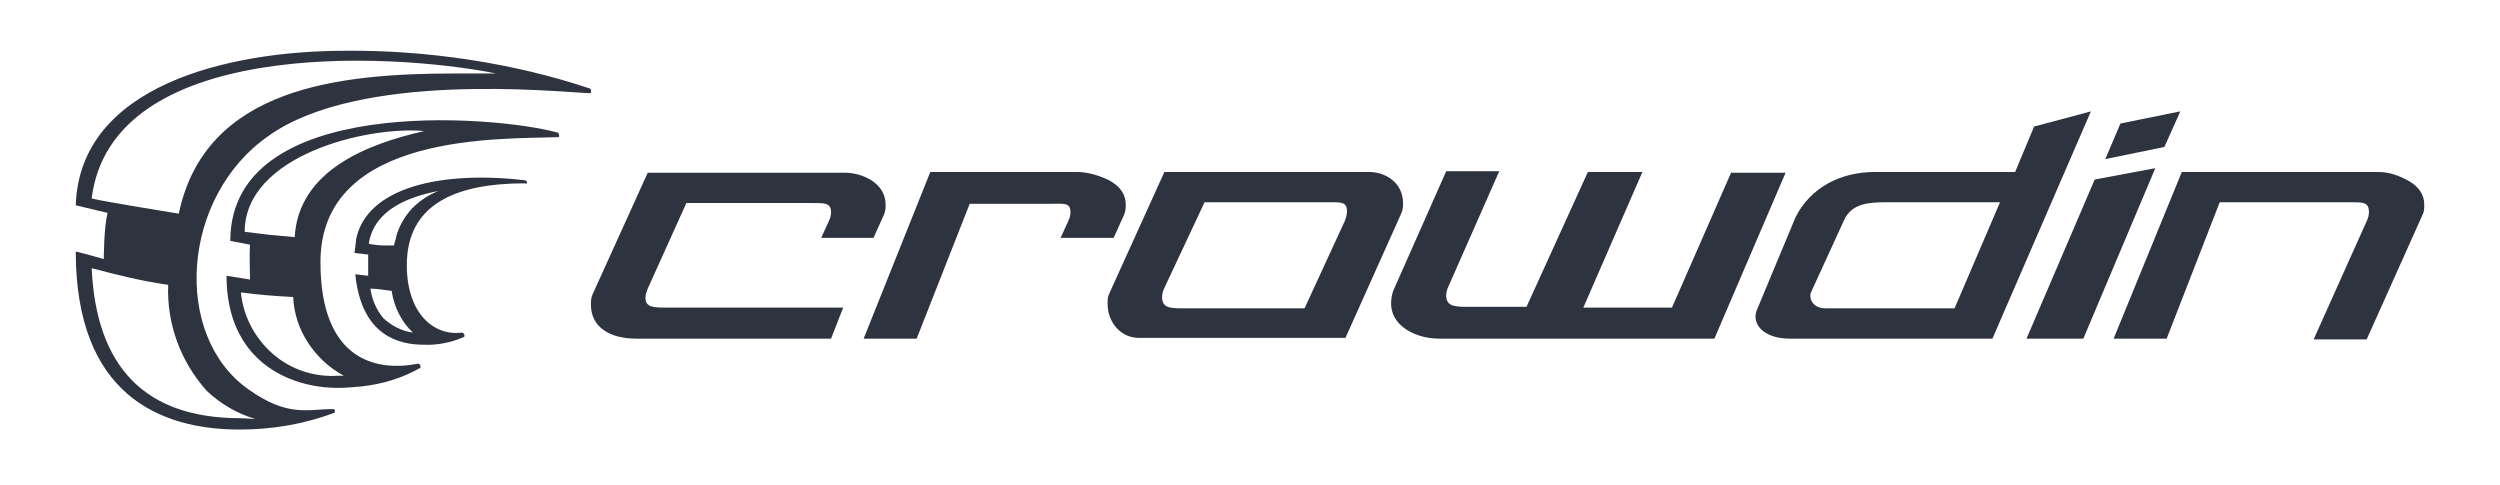
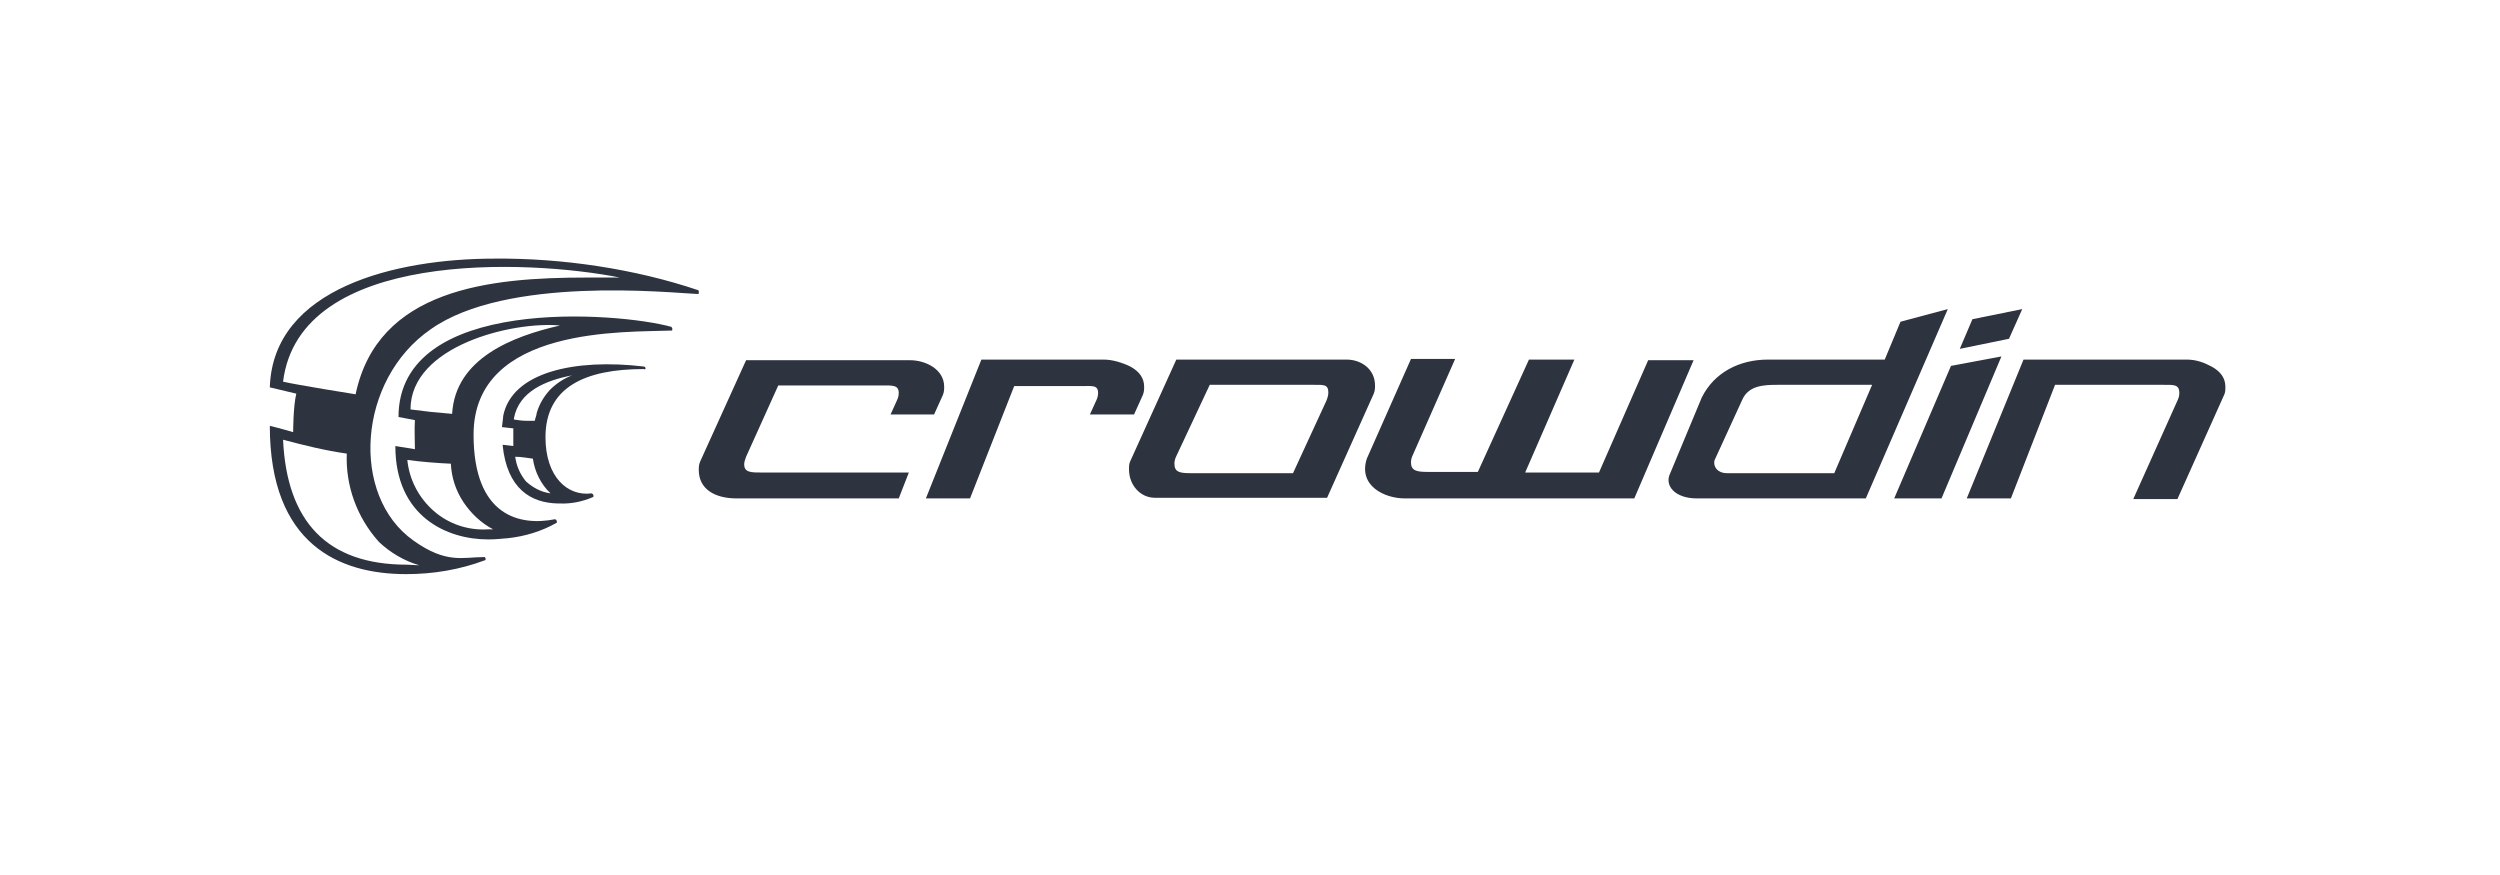
- <svg xmlns="http://www.w3.org/2000/svg" version="1.1" id="Layer_1" x="0px" y="0px" viewBox="0 0 330 64" style="enable-background:new 0 0 330 64;" xml:space="preserve">
-   <style type="text/css">
- 	.st0{fill:#2E3340;}
- </style>
-   <path class="st0" d="M88,40.6c-1.7,0-2.8,0-2.8-1.3c0-0.3,0.1-0.7,0.3-1.2l5.1-11.3H107c1.7,0,2.7-0.1,2.7,1.2  c0,0.4-0.1,0.8-0.3,1.2l-1,2.2h6.9l1.4-3.1c0.2-0.5,0.2-0.9,0.2-1.3c0-2.8-3-4.2-5.4-4.2H85.5l-7.3,16.1c-0.2,0.5-0.2,0.9-0.2,1.3  c0,3,2.5,4.5,6,4.5h25.7l1.6-4.1H88z M142.2,22.7h-19.4l-8.8,22h7l7-17.8h10.7c1.7,0,2.6-0.2,2.6,1.1c0,0.4-0.1,0.8-0.3,1.2l-1,2.2  h7l1.4-3.1c0.2-0.5,0.2-0.9,0.2-1.3c0-1.3-0.7-2.4-2.2-3.2C145.2,23.2,143.6,22.7,142.2,22.7z M180.7,22.7h-27l-7.3,16.1  c-0.2,0.4-0.2,0.8-0.2,1.3c0,2.5,1.8,4.5,4.1,4.5h27.3l7.4-16.5c0.2-0.5,0.2-0.9,0.2-1.3C185.2,24.2,183,22.7,180.7,22.7z   M172.2,40.7h-16.3c-1.7,0-2.5-0.2-2.5-1.5c0-0.4,0.1-0.8,0.3-1.2l5.3-11.3h16.4c1.6,0,2.4-0.1,2.4,1.2c0,0.4-0.1,0.8-0.3,1.3  L172.2,40.7z M189.9,44.7h36.4l9.4-21.9l-7.2,0l-7.8,17.8H209l7.8-17.9l-7.2,0l-8.1,17.8h-8c-1.7,0-2.6-0.2-2.6-1.5  c0-0.4,0.1-0.8,0.3-1.2l6.7-15.2l-7,0l-7,15.8C182.5,42.7,186.7,44.7,189.9,44.7z M276,14.7l-7.5,2l-2.5,6h-18.5  c-4.5,0-8.5,2-10.5,6l-5,12c-1,2,0.8,4,4.2,4H263L276,14.7z M241,40.7c-1.5,0-2.2-1-2-2l4.4-9.6c1-2.3,3.4-2.4,5.6-2.4h15l-6,14H241  z M275,44.7l9.5-22.5l-8,1.5l-9,21H275z M285.7,19.4l2.1-4.7l-7.9,1.6l-2,4.7L285.7,19.4z M313.9,22.7H288l-9,22h7l7-18h17.1  c1.7,0,2.6-0.1,2.6,1.3c0,0.4-0.1,0.8-0.3,1.2l-7,15.6h7l7.4-16.5c0.2-0.4,0.2-0.8,0.2-1.3c0-1.3-0.7-2.4-2.2-3.2  C316.7,23.2,315.4,22.7,313.9,22.7z" />
-   <path class="st0" d="M69.3,23.8c-11-1.3-20.9,0.9-22.3,7.8c0,0.3-0.2,1.6-0.2,1.8l1.8,0.2c0,0.3,0,0.7,0,1c0,0.6,0,1.2,0,1.8  l-1.7-0.2c0.7,7.1,4.6,9.2,8.7,9.3h0.3c1.8,0.1,3.7-0.3,5.3-1c0.1,0,0.1-0.1,0.1-0.1c0-0.1,0-0.1,0-0.2c0-0.1-0.1-0.1-0.1-0.2  c-0.1,0-0.1-0.1-0.2-0.1c-3.8,0.5-7.3-2.6-7.3-8.9c0-7.9,6.2-10.8,15.6-10.8C69.6,24.4,69.7,23.9,69.3,23.8z M48.9,38.1  c1,0,1.9,0.2,2.8,0.3c0.3,2.1,1.3,4.1,2.8,5.5c-1.5-0.2-2.8-0.9-3.9-1.9C49.7,40.9,49.1,39.6,48.9,38.1L48.9,38.1z M52.3,31.2  c0,0.3-0.2,0.7-0.3,1.2h-1.3c-0.7,0-1.3-0.1-2-0.2c0-0.1,0-0.1,0-0.2c0.8-4.3,5.1-6,9.2-6.8c-1.3,0.5-2.5,1.3-3.5,2.3  C53.4,28.6,52.7,29.8,52.3,31.2L52.3,31.2z" />
-   <path class="st0" d="M73.6,17.5c-8.3-2.3-43.2-5.1-43.2,14.3c1.2,0.2,2,0.4,2.6,0.5c-0.1,1.5,0,3.1,0,4.6l-3.1-0.5  c0,11.2,8.2,14.8,14.7,14.8c1.1,0,2.1-0.1,3.2-0.2c2.7-0.3,5.3-1.1,7.6-2.4c0.1,0,0.1-0.1,0.1-0.1c0-0.1,0-0.1,0-0.2  c0-0.1-0.1-0.1-0.1-0.2c-0.1,0-0.1-0.1-0.2-0.1c-5.5,1.1-12.9-0.4-12.9-13.4c0-17.3,24.3-16.2,31.4-16.5c0.1,0,0.1-0.1,0.1-0.1  c0-0.1,0-0.1,0-0.2c0-0.1,0-0.1-0.1-0.2C73.7,17.5,73.7,17.5,73.6,17.5z M44.6,49.6c-3.1,0.2-6.2-0.8-8.6-2.9  c-2.4-2.1-3.9-5-4.2-8.1c2.1,0.3,4.7,0.5,6.9,0.6c0.1,2.2,0.8,4.3,2,6.1c1.2,1.8,2.8,3.3,4.7,4.3H44.6z M38.9,31.3L35.6,31l-3.3-0.4  c0-10.1,16.2-14,23.7-13.3C48.5,19,39.4,22.5,38.9,31.3z" />
-   <path class="st0" d="M77.9,11.7c-10.1-3.4-21.6-5.1-32.3-5c-15.5,0-35.1,4.6-35.6,20.4l4.2,1c-0.5,2-0.5,6.1-0.5,6.1s-2.4-0.7-3.7-1  C10,52,21,56.7,31.6,56.7c4.3,0,8.5-0.7,12.5-2.2c0.1,0,0.1-0.1,0.1-0.1c0-0.1,0-0.1,0-0.2c0-0.1-0.1-0.1-0.1-0.2  C44.1,54,44,54,43.9,54c-3.3,0-5.9,1.1-11.1-2.6c-10.1-7.1-8.9-25.5,2.7-33.5c12-8.5,37.8-5.8,42.2-5.6c0,0,0.1,0,0.1,0  c0,0,0.1,0,0.1,0c0,0,0.1,0,0.1-0.1c0,0,0-0.1,0-0.1c0,0,0-0.1,0-0.1c0,0,0-0.1,0-0.1C78,11.8,78,11.8,77.9,11.7  C77.9,11.8,77.9,11.8,77.9,11.7z M31.7,55.2c-12.6,0-19-6.8-19.6-19.8c3.4,0.9,6.6,1.7,10.1,2.2c-0.2,5.1,1.6,10.1,5.1,14  c1.8,1.7,4,3,6.4,3.7L31.7,55.2z M60.1,9.7c-15.3,0-33,1.8-36.5,18.5c0,0-9.4-1.5-11.5-2C14.7,5.2,50.9,6.8,65.5,9.7H60.1z" />
+ <svg xmlns="http://www.w3.org/2000/svg" width="520" height="182" viewBox="0 0 520 182" fill="none">
+   <path d="M158.467 98.287C156.236 98.287 154.793 98.287 154.793 96.581C154.793 96.188 154.924 95.662 155.186 95.006L161.878 80.175H183.397C185.628 80.175 186.94 80.044 186.94 81.75C186.94 82.275 186.808 82.8 186.546 83.325L185.234 86.213H194.288L196.125 82.144C196.387 81.487 196.387 80.963 196.387 80.438C196.387 76.763 192.451 74.925 189.302 74.925H155.186L145.608 96.056C145.345 96.713 145.345 97.237 145.345 97.763C145.345 101.7 148.626 103.669 153.218 103.669H186.94L189.039 98.287H158.467ZM229.584 74.794H204.128L192.582 103.669H201.767L210.952 80.306H224.991C227.222 80.306 228.403 80.044 228.403 81.75C228.403 82.275 228.272 82.8 228.009 83.325L226.697 86.213H235.882L237.719 82.144C237.981 81.487 237.981 80.963 237.981 80.438C237.981 78.731 237.063 77.287 235.095 76.237C233.52 75.45 231.421 74.794 229.584 74.794ZM280.1 74.794H244.673L235.095 95.925C234.832 96.45 234.832 96.975 234.832 97.631C234.832 100.912 237.194 103.537 240.212 103.537H276.033L285.742 81.881C286.005 81.225 286.005 80.7 286.005 80.175C286.005 76.763 283.118 74.794 280.1 74.794ZM268.947 98.419H247.56C245.329 98.419 244.279 98.156 244.279 96.45C244.279 95.925 244.411 95.4 244.673 94.875L251.627 80.044H273.146C275.245 80.044 276.295 79.912 276.295 81.619C276.295 82.144 276.164 82.669 275.902 83.325L268.947 98.419ZM292.172 103.669H339.933L352.267 74.925H342.82L332.585 98.287H317.233L327.468 74.794H318.021L307.392 98.156H296.895C294.665 98.156 293.484 97.894 293.484 96.188C293.484 95.662 293.615 95.138 293.878 94.612L302.669 74.662H293.484L284.299 95.4C282.462 101.044 287.973 103.669 292.172 103.669ZM405.145 64.294L395.305 66.919L392.024 74.794H367.75C361.845 74.794 356.597 77.419 353.973 82.669L347.412 98.419C346.1 101.044 348.462 103.669 352.923 103.669H388.088L405.145 64.294ZM359.221 98.419C357.253 98.419 356.335 97.106 356.597 95.794L362.37 83.194C363.682 80.175 366.832 80.044 369.718 80.044H389.4L381.527 98.419H359.221ZM403.833 103.669L416.298 74.138L405.802 76.106L393.992 103.669H403.833ZM417.873 70.463L420.628 64.294L410.263 66.394L407.638 72.562L417.873 70.463ZM454.875 74.794H420.891L409.082 103.669H418.267L427.452 80.044H449.889C452.119 80.044 453.3 79.912 453.3 81.75C453.3 82.275 453.169 82.8 452.907 83.325L443.722 103.8H452.907L462.616 82.144C462.879 81.619 462.879 81.094 462.879 80.438C462.879 78.731 461.96 77.287 459.992 76.237C458.549 75.45 456.843 74.794 454.875 74.794Z" fill="#2E3340" />
+   <path d="M133.93 76.237C119.497 74.531 106.507 77.419 104.67 86.475C104.67 86.869 104.407 88.575 104.407 88.838L106.769 89.1C106.769 89.494 106.769 90.019 106.769 90.412C106.769 91.2 106.769 91.987 106.769 92.775L104.538 92.513C105.457 101.831 110.574 104.587 115.954 104.719H116.348C118.709 104.85 121.202 104.325 123.302 103.406C123.433 103.406 123.433 103.275 123.433 103.275C123.433 103.144 123.433 103.144 123.433 103.012C123.433 102.881 123.302 102.881 123.302 102.75C123.171 102.75 123.171 102.619 123.039 102.619C118.053 103.275 113.461 99.206 113.461 90.938C113.461 80.569 121.596 76.763 133.93 76.763C134.324 77.025 134.455 76.369 133.93 76.237ZM107.163 95.006C108.475 95.006 109.656 95.269 110.837 95.4C111.23 98.156 112.542 100.781 114.511 102.619C112.542 102.356 110.837 101.437 109.393 100.125C108.212 98.681 107.425 96.975 107.163 95.006ZM111.624 85.95C111.624 86.344 111.362 86.869 111.23 87.525H109.525C108.606 87.525 107.819 87.394 106.9 87.263C106.9 87.131 106.9 87.131 106.9 87C107.95 81.356 113.592 79.125 118.972 78.075C117.266 78.731 115.692 79.781 114.379 81.094C113.067 82.537 112.149 84.112 111.624 85.95Z" fill="#2E3340" />
+   <path d="M139.572 67.969C128.682 64.95 82.888 61.275 82.888 86.737C84.463 87 85.513 87.263 86.3 87.394C86.169 89.362 86.3 91.463 86.3 93.431L82.232 92.775C82.232 107.475 92.992 112.2 101.521 112.2C102.964 112.2 104.276 112.069 105.719 111.937C109.262 111.544 112.674 110.494 115.692 108.787C115.823 108.787 115.823 108.656 115.823 108.656C115.823 108.525 115.823 108.525 115.823 108.394C115.823 108.262 115.692 108.262 115.692 108.131C115.56 108.131 115.56 108 115.429 108C108.212 109.444 98.503 107.475 98.503 90.412C98.503 67.706 130.387 69.15 139.703 68.756C139.835 68.756 139.835 68.625 139.835 68.625C139.835 68.494 139.835 68.494 139.835 68.362C139.835 68.231 139.835 68.231 139.703 68.1C139.703 67.969 139.703 67.969 139.572 67.969ZM101.521 110.1C97.453 110.362 93.385 109.05 90.236 106.294C87.087 103.537 85.119 99.731 84.725 95.662C87.481 96.056 90.892 96.319 93.779 96.45C93.91 99.338 94.829 102.094 96.403 104.456C97.978 106.819 100.077 108.787 102.57 110.1H101.521ZM94.041 86.081L89.712 85.688L85.382 85.162C85.382 71.906 106.638 66.787 116.479 67.706C106.638 69.938 94.698 74.531 94.041 86.081Z" fill="#2E3340" />
+   <path d="M145.214 60.356C131.962 55.894 116.872 53.663 102.833 53.794C82.495 53.794 56.777 59.831 56.121 80.569L61.632 81.881C60.976 84.506 60.976 89.888 60.976 89.888C60.976 89.888 57.827 88.969 56.121 88.575C56.121 113.25 70.555 119.419 84.463 119.419C90.105 119.419 95.616 118.5 100.865 116.531C100.996 116.531 100.996 116.4 100.996 116.4C100.996 116.269 100.996 116.269 100.996 116.138C100.996 116.006 100.865 116.006 100.865 115.875C100.865 115.875 100.733 115.875 100.602 115.875C96.272 115.875 92.861 117.319 86.038 112.463C72.785 103.144 74.36 78.994 89.58 68.494C105.326 57.337 139.178 60.881 144.952 61.144H145.083H145.214C145.214 61.144 145.345 61.144 145.345 61.013V60.881V60.75V60.619C145.345 60.487 145.345 60.487 145.214 60.356C145.214 60.487 145.214 60.487 145.214 60.356ZM84.594 117.45C68.061 117.45 59.664 108.525 58.877 91.463C63.338 92.644 67.537 93.694 72.129 94.35C71.867 101.044 74.228 107.606 78.821 112.725C81.183 114.956 84.069 116.663 87.219 117.581L84.594 117.45ZM121.858 57.731C101.783 57.731 78.558 60.094 73.966 82.013C73.966 82.013 61.632 80.044 58.877 79.388C62.288 51.825 109.787 53.925 128.944 57.731H121.858Z" fill="#2E3340" />
</svg>
